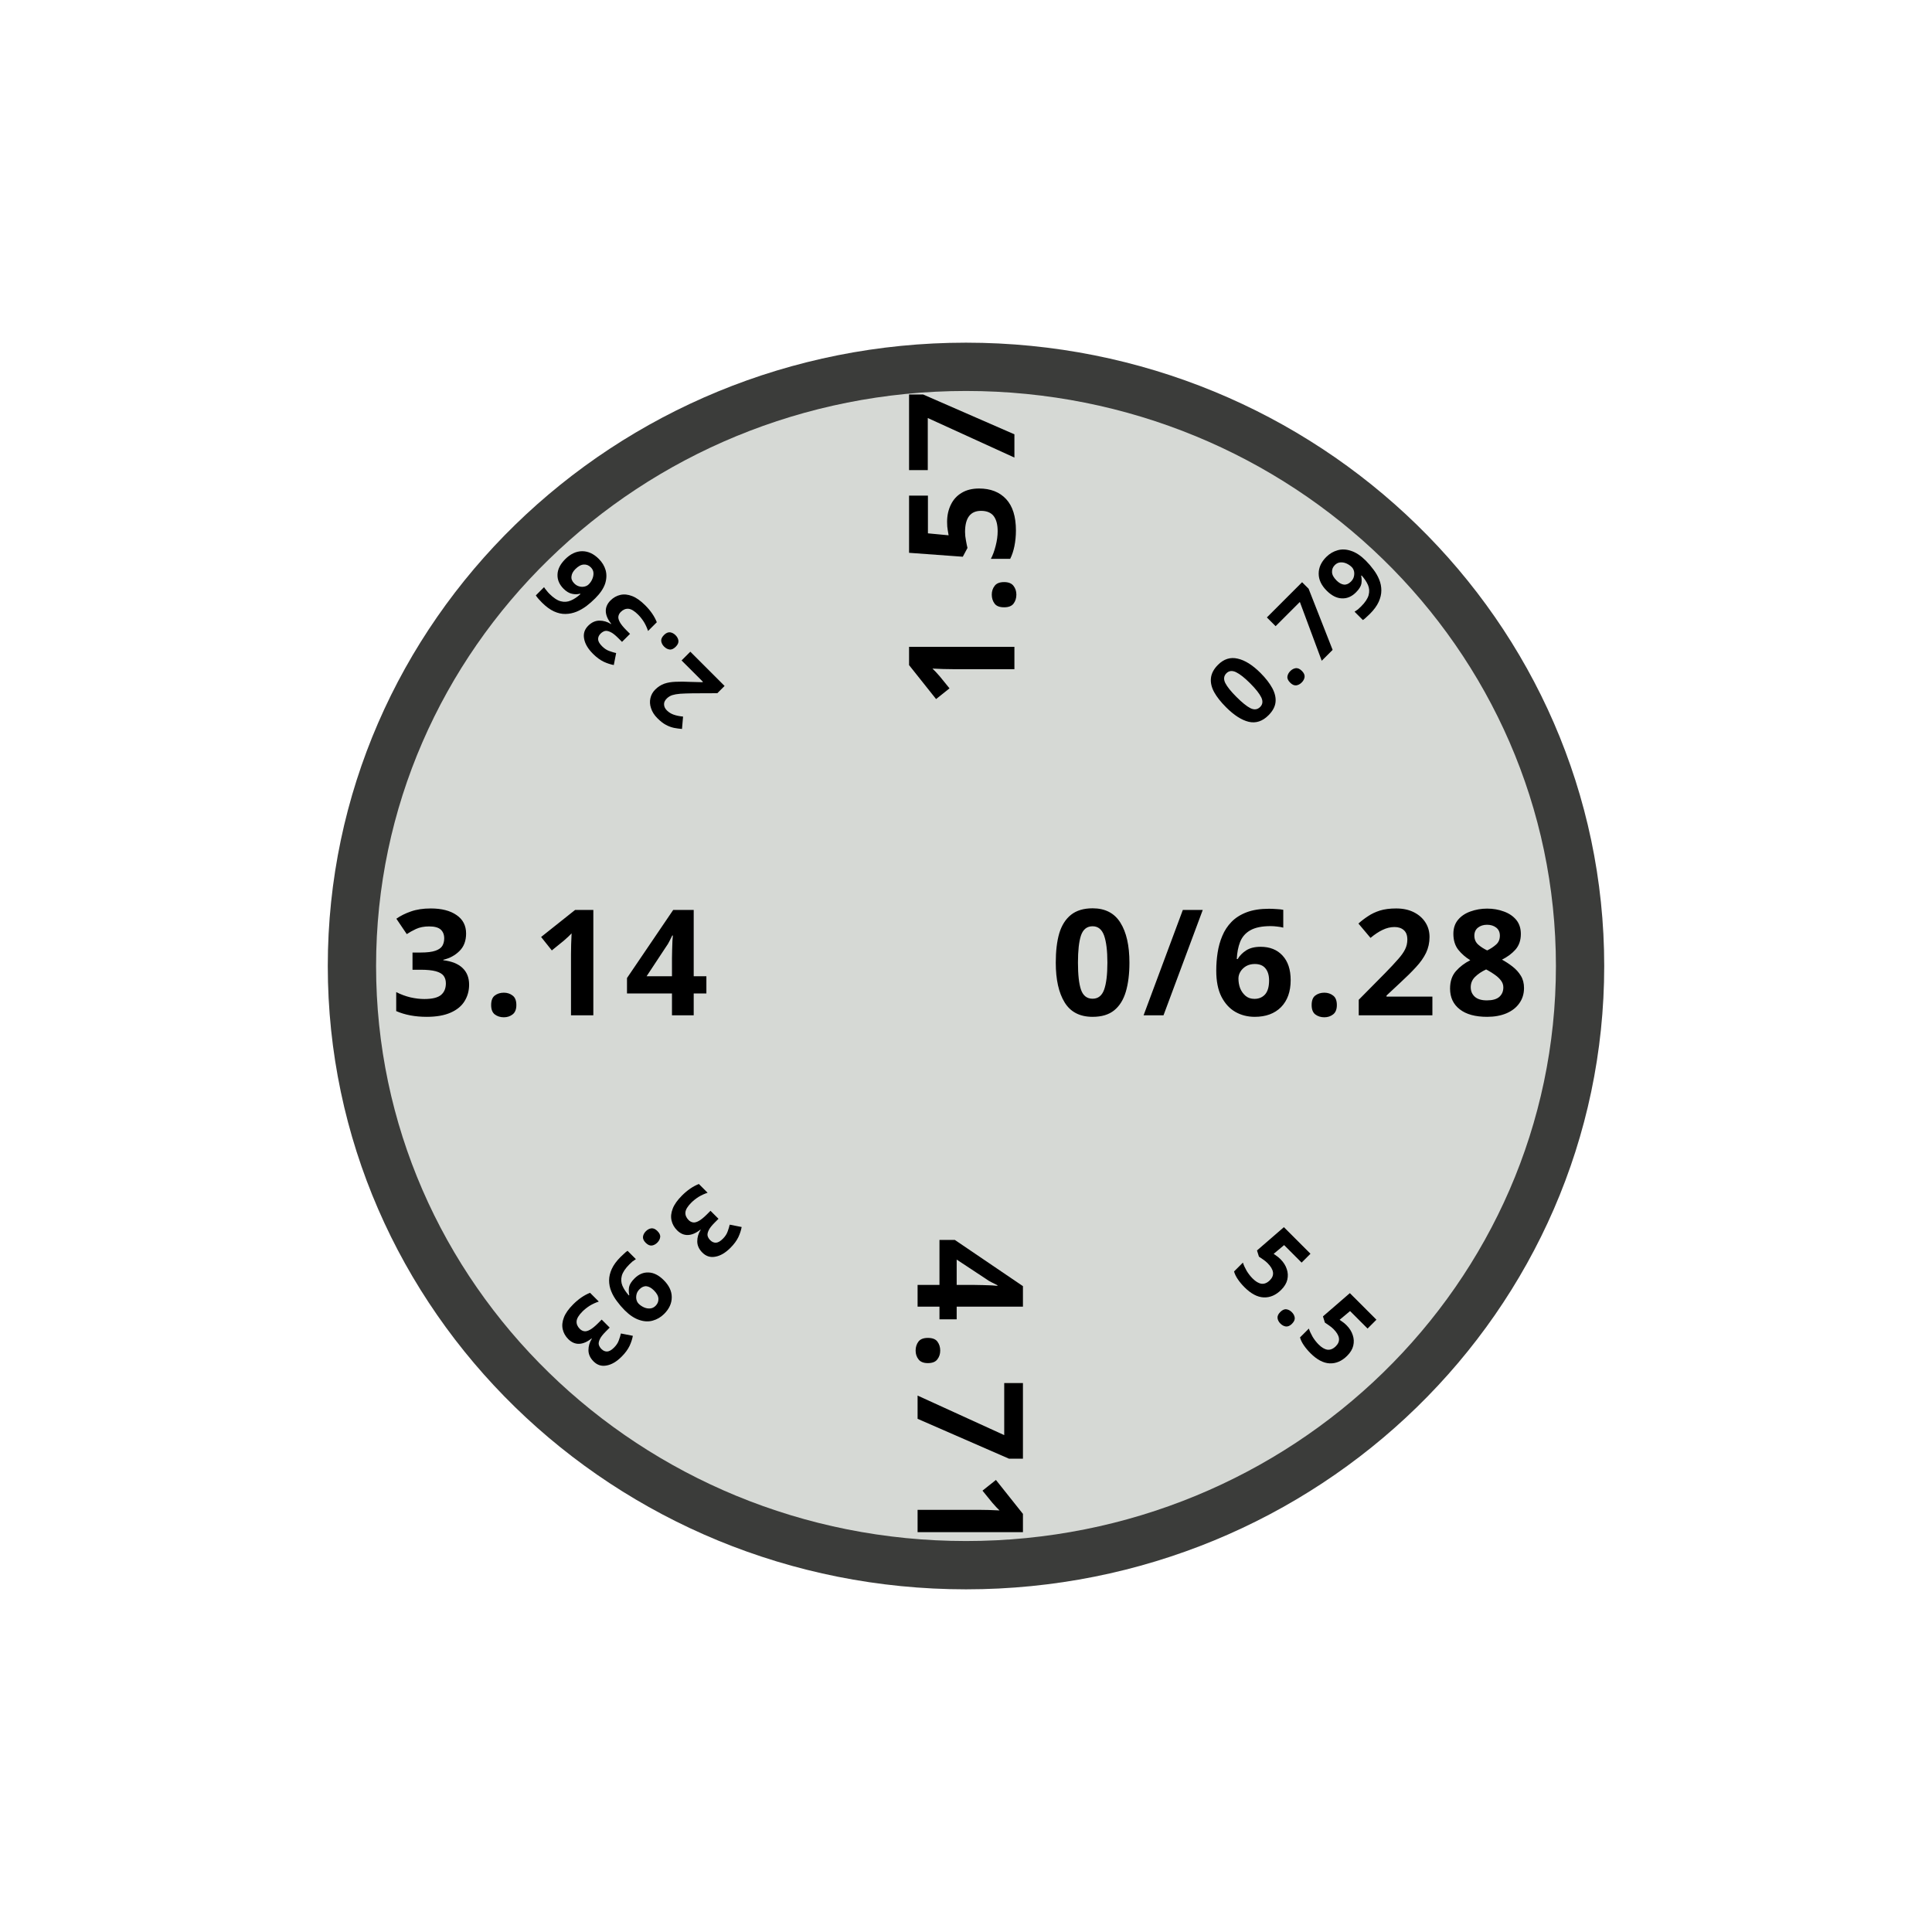
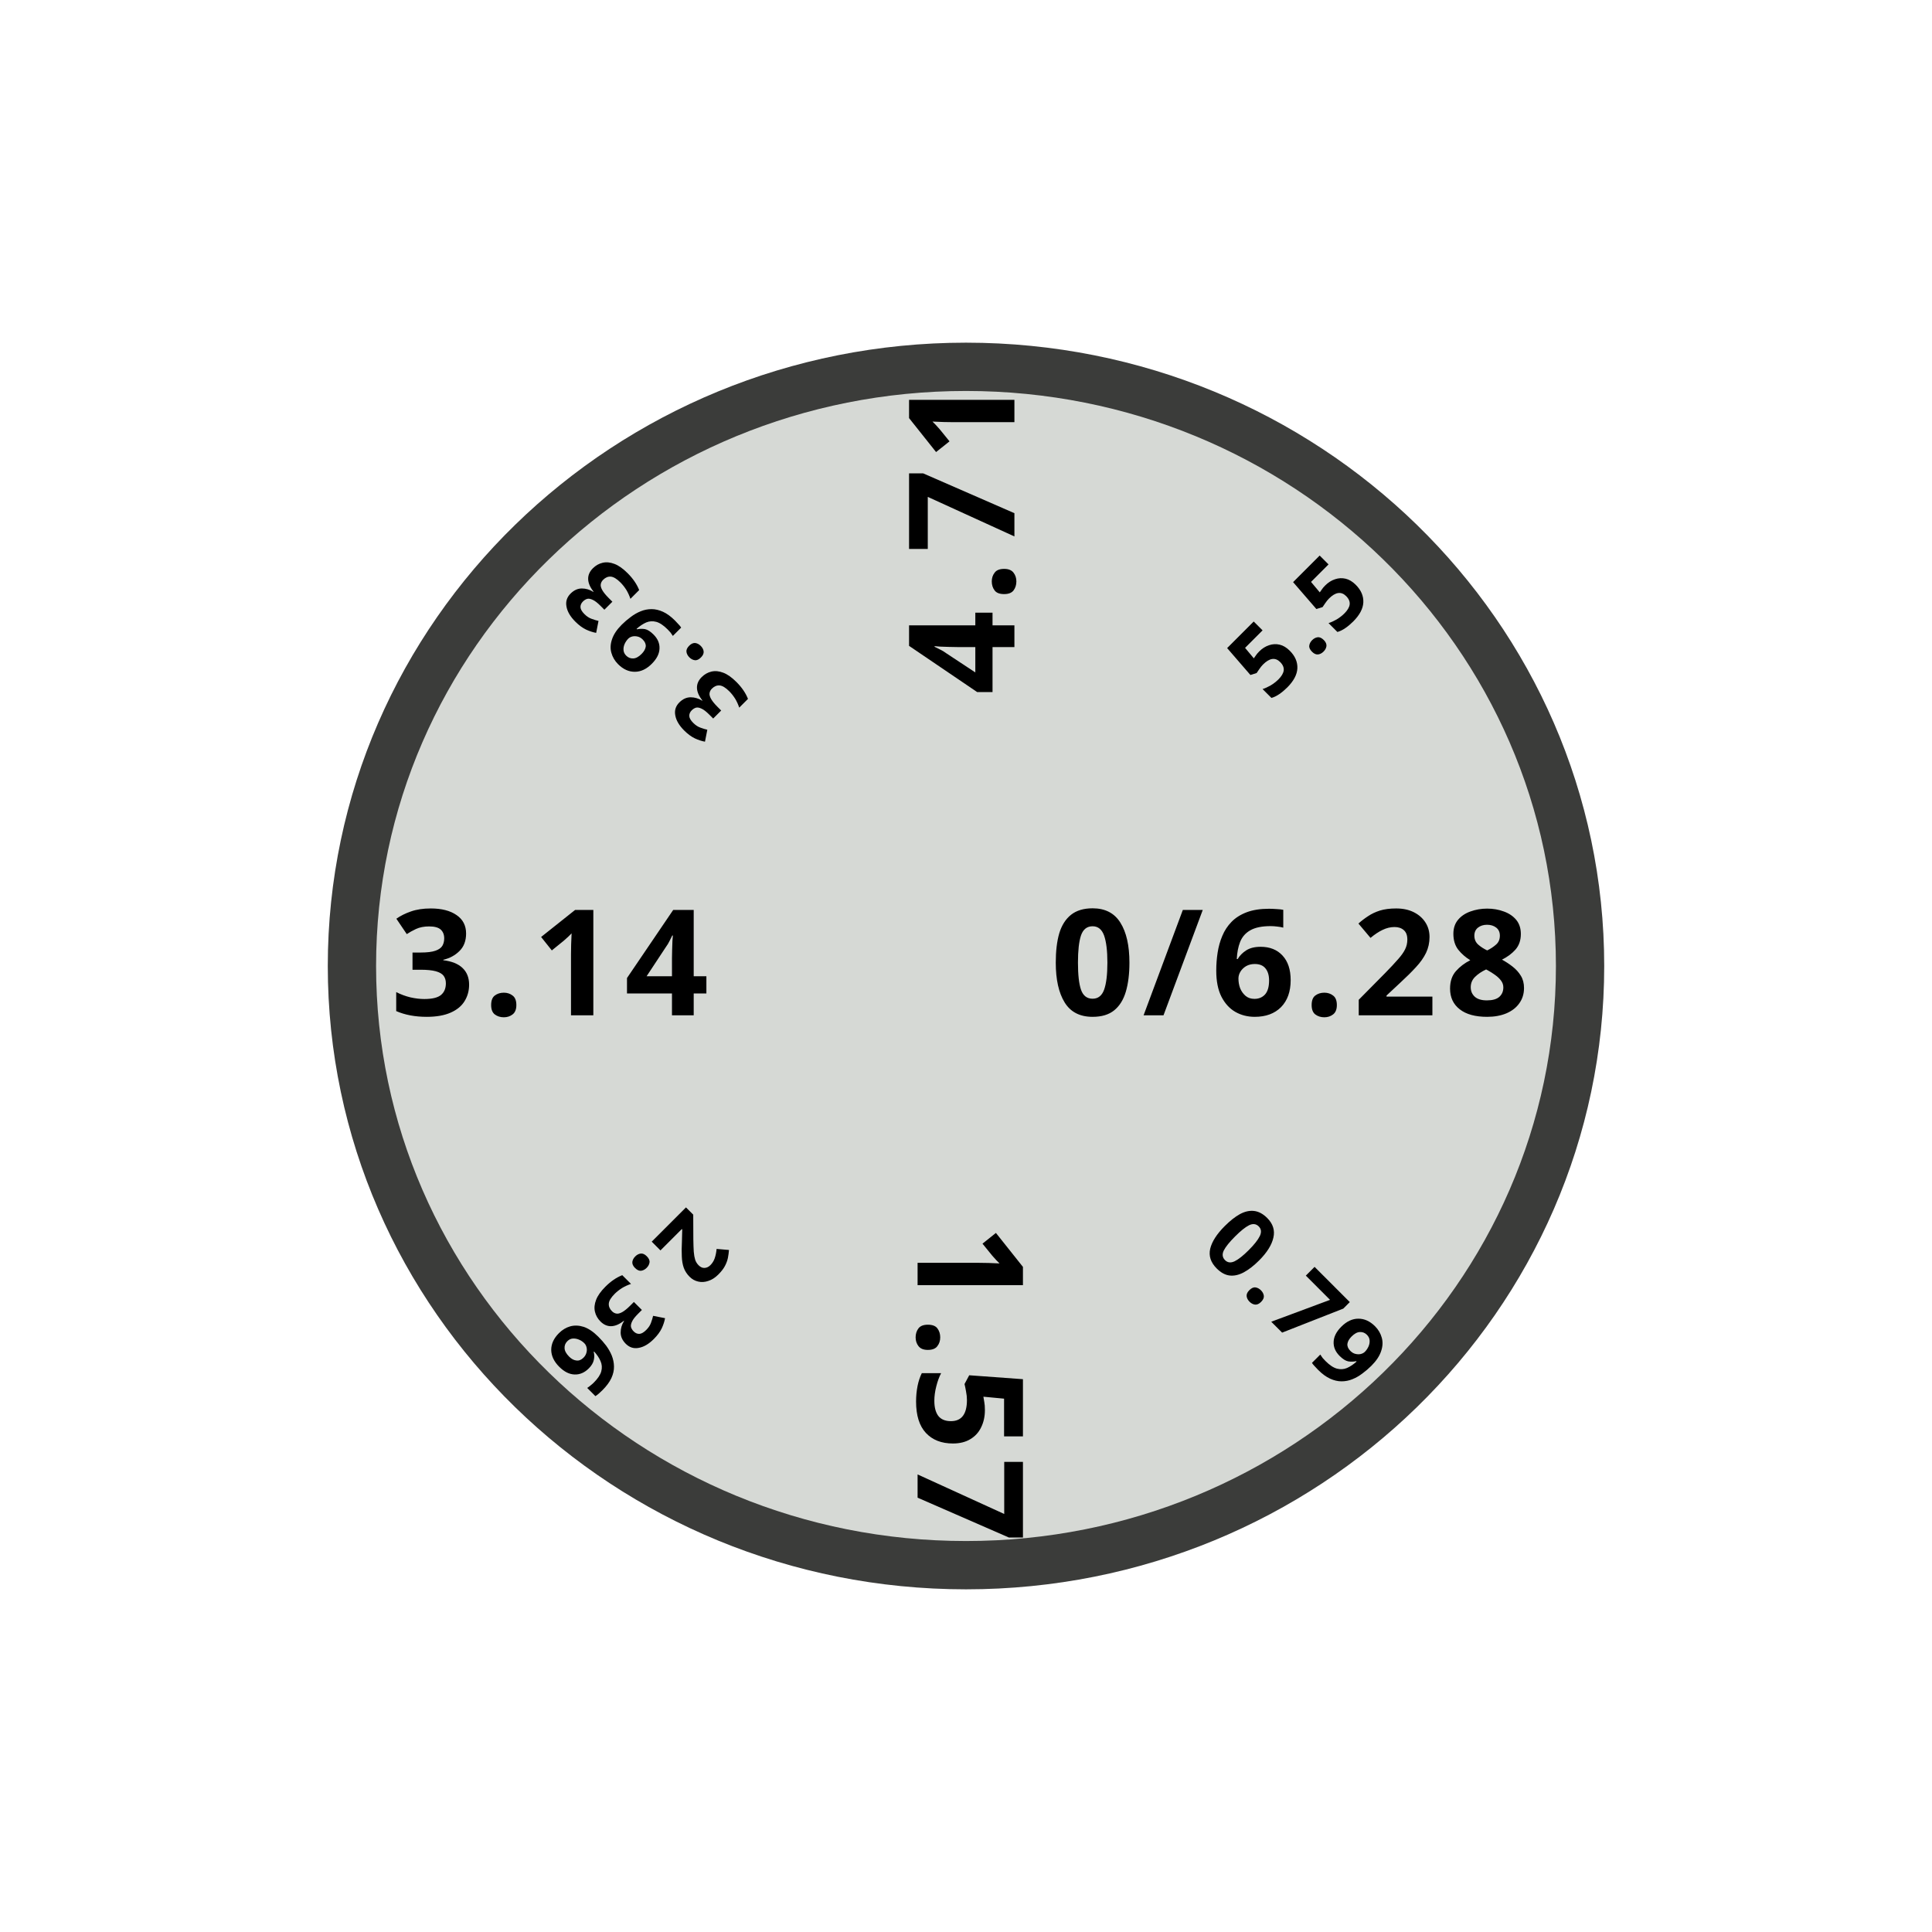
<svg xmlns="http://www.w3.org/2000/svg" xmlns:xlink="http://www.w3.org/1999/xlink" id="svg8" version="1.1" viewBox="0 0 200 200" height="200" width="200">
  <defs id="defs2">
    <mask maskUnits="userSpaceOnUse" id="mask4662">
      <rect style="fill:url(#linearGradient4666);fill-opacity:1;stroke:none;stroke-width:3;stroke-linecap:round;paint-order:markers stroke fill" id="rect4664" width="88.509" height="60.309" x="-133.74" y="-153.005" />
    </mask>
    <linearGradient xlink:href="#linearGradient4164" id="linearGradient4666" gradientUnits="userSpaceOnUse" x1="-99.956" y1="-122.851" x2="-98.56" y2="-122.851" />
    <linearGradient id="linearGradient4164">
      <stop style="stop-color:#ffffff;stop-opacity:0.5" offset="0" id="stop4160" />
      <stop style="stop-color:#ffffff;stop-opacity:1" offset="1" id="stop4162" />
    </linearGradient>
    <mask maskUnits="userSpaceOnUse" id="mask4662-4">
      <rect style="fill:url(#linearGradient4666);fill-opacity:1;stroke:none;stroke-width:3;stroke-linecap:round;paint-order:markers stroke fill" id="rect4664-9" width="88.509" height="60.309" x="-133.74" y="-153.005" />
    </mask>
  </defs>
  <g id="layer1">
-     <ellipse style="fill:#d6d9d5;stroke:#3b3c3a;stroke-width:10;stroke-miterlimit:5;paint-order:markers stroke fill" id="path1" cx="100" cy="100" rx="61.068" ry="59.527" />
+     <ellipse style="fill:#d6d9d5;stroke:#3b3c3a;stroke-width:10;stroke-miterlimit:5;paint-order:markers stroke fill" id="path1" cx="-100" cy="-100" rx="61.068" ry="59.527" transform="scale(-1)" />
    <text xml:space="preserve" style="font-size:15.281px;line-height:1.25;font-family:'Atkinson Hyperlegible';-inkscape-font-specification:'Atkinson Hyperlegible';letter-spacing:0.788px;stroke-width:1" x="108.748" y="105.104" id="text1">
      <tspan id="tspan1" x="108.748" y="105.104" style="font-style:normal;font-variant:normal;font-weight:bold;font-stretch:normal;font-family:'Atkinson Hyperlegible';-inkscape-font-specification:'Atkinson Hyperlegible Bold';stroke-width:1">0/6.28</tspan>
    </text>
    <text xml:space="preserve" style="font-size:15.281px;line-height:1.25;font-family:'Atkinson Hyperlegible';-inkscape-font-specification:'Atkinson Hyperlegible';letter-spacing:0.788px;stroke-width:1" x="40.438" y="105.104" id="text2">
      <tspan id="tspan2" x="40.438" y="105.104" style="font-style:normal;font-variant:normal;font-weight:bold;font-stretch:normal;font-family:'Atkinson Hyperlegible';-inkscape-font-specification:'Atkinson Hyperlegible Bold';stroke-width:1">3.14</tspan>
    </text>
-     <text xml:space="preserve" style="font-size:15.281px;line-height:1.25;font-family:'Atkinson Hyperlegible';-inkscape-font-specification:'Atkinson Hyperlegible';letter-spacing:0.788px;stroke-width:1" x="-73.274" y="105.012" id="text3" transform="rotate(-90)">
-       <tspan id="tspan3" x="-73.274" y="105.012" style="font-style:normal;font-variant:normal;font-weight:bold;font-stretch:normal;font-family:'Atkinson Hyperlegible';-inkscape-font-specification:'Atkinson Hyperlegible Bold';stroke-width:1">1.57</tspan>
+     <text xml:space="preserve" style="font-size:15.281px;line-height:1.25;font-family:'Atkinson Hyperlegible';-inkscape-font-specification:'Atkinson Hyperlegible';letter-spacing:0.788px;stroke-width:1" x="126.726" y="-94.988" id="text3" transform="rotate(90)">
+       <tspan id="tspan3" x="126.726" y="-94.988" style="font-style:normal;font-variant:normal;font-weight:bold;font-stretch:normal;font-family:'Atkinson Hyperlegible';-inkscape-font-specification:'Atkinson Hyperlegible Bold';stroke-width:1">1.57</tspan>
    </text>
-     <text xml:space="preserve" style="font-size:15.281px;line-height:1.25;font-family:'Atkinson Hyperlegible';-inkscape-font-specification:'Atkinson Hyperlegible';letter-spacing:0.788px;stroke-width:1" x="128.094" y="-94.988" id="text4" transform="rotate(90)">
-       <tspan id="tspan4" x="128.094" y="-94.988" style="font-style:normal;font-variant:normal;font-weight:bold;font-stretch:normal;font-family:'Atkinson Hyperlegible';-inkscape-font-specification:'Atkinson Hyperlegible Bold';stroke-width:1">4.71</tspan>
+     <text xml:space="preserve" style="font-size:15.281px;line-height:1.25;font-family:'Atkinson Hyperlegible';-inkscape-font-specification:'Atkinson Hyperlegible';letter-spacing:0.788px;stroke-width:1" x="-71.906" y="105.012" id="text4" transform="rotate(-90)">
+       <tspan id="tspan4" x="-71.906" y="105.012" style="font-style:normal;font-variant:normal;font-weight:bold;font-stretch:normal;font-family:'Atkinson Hyperlegible';-inkscape-font-specification:'Atkinson Hyperlegible Bold';stroke-width:1">4.71</tspan>
    </text>
-     <text xml:space="preserve" style="font-size:10.059px;line-height:1.25;font-family:'Atkinson Hyperlegible';-inkscape-font-specification:'Atkinson Hyperlegible';letter-spacing:0.519px;stroke-width:1" x="37.618" y="145.117" id="text5" transform="rotate(-45)">
-       <tspan id="tspan5" x="37.618" y="145.117" style="font-style:normal;font-variant:normal;font-weight:bold;font-stretch:normal;font-family:'Atkinson Hyperlegible';-inkscape-font-specification:'Atkinson Hyperlegible Bold';stroke-width:1">0.79</tspan>
+     <text xml:space="preserve" style="font-size:10.059px;line-height:1.25;font-family:'Atkinson Hyperlegible';-inkscape-font-specification:'Atkinson Hyperlegible';letter-spacing:0.519px;stroke-width:1" x="179.04" y="3.696" id="text5" transform="rotate(45)">
+       <tspan id="tspan5" x="179.04" y="3.696" style="font-style:normal;font-variant:normal;font-weight:bold;font-stretch:normal;font-family:'Atkinson Hyperlegible';-inkscape-font-specification:'Atkinson Hyperlegible Bold';stroke-width:1">0.79</tspan>
    </text>
-     <text xml:space="preserve" style="font-size:10.059px;line-height:1.25;font-family:'Atkinson Hyperlegible';-inkscape-font-specification:'Atkinson Hyperlegible';letter-spacing:0.519px;stroke-width:1" x="-103.658" y="2.827" id="text6" transform="rotate(-135)">
-       <tspan id="tspan6" x="-103.658" y="2.827" style="font-style:normal;font-variant:normal;font-weight:bold;font-stretch:normal;font-family:'Atkinson Hyperlegible';-inkscape-font-specification:'Atkinson Hyperlegible Bold';stroke-width:1">2.36</tspan>
+     <text xml:space="preserve" style="font-size:10.059px;line-height:1.25;font-family:'Atkinson Hyperlegible';-inkscape-font-specification:'Atkinson Hyperlegible';letter-spacing:0.519px;stroke-width:1" x="37.763" y="-138.595" id="text6" transform="rotate(135)">
+       <tspan id="tspan6" x="37.763" y="-138.595" style="font-style:normal;font-variant:normal;font-weight:bold;font-stretch:normal;font-family:'Atkinson Hyperlegible';-inkscape-font-specification:'Atkinson Hyperlegible Bold';stroke-width:1">2.36</tspan>
    </text>
-     <text xml:space="preserve" style="font-size:10.059px;line-height:1.25;font-family:'Atkinson Hyperlegible';-inkscape-font-specification:'Atkinson Hyperlegible';letter-spacing:0.519px;stroke-width:1" x="35.137" y="-137.53" id="text7" transform="rotate(135)">
-       <tspan id="tspan7" x="35.137" y="-137.53" style="font-style:normal;font-variant:normal;font-weight:bold;font-stretch:normal;font-family:'Atkinson Hyperlegible';-inkscape-font-specification:'Atkinson Hyperlegible Bold';stroke-width:1">3.93</tspan>
+     <text xml:space="preserve" style="font-size:10.059px;line-height:1.25;font-family:'Atkinson Hyperlegible';-inkscape-font-specification:'Atkinson Hyperlegible';letter-spacing:0.519px;stroke-width:1" x="-106.285" y="3.891" id="text7" transform="rotate(-135)">
+       <tspan id="tspan7" x="-106.285" y="3.891" style="font-style:normal;font-variant:normal;font-weight:bold;font-stretch:normal;font-family:'Atkinson Hyperlegible';-inkscape-font-specification:'Atkinson Hyperlegible Bold';stroke-width:1">3.93</tspan>
    </text>
-     <text xml:space="preserve" style="font-size:10.059px;line-height:1.25;font-family:'Atkinson Hyperlegible';-inkscape-font-specification:'Atkinson Hyperlegible';letter-spacing:0.519px;stroke-width:1" x="182.902" y="3.033" id="text8" transform="rotate(45)">
-       <tspan id="tspan8" x="182.902" y="3.033" style="font-style:normal;font-variant:normal;font-weight:bold;font-stretch:normal;font-family:'Atkinson Hyperlegible';-inkscape-font-specification:'Atkinson Hyperlegible Bold';stroke-width:1">5.5</tspan>
+     <text xml:space="preserve" style="font-size:10.059px;line-height:1.25;font-family:'Atkinson Hyperlegible';-inkscape-font-specification:'Atkinson Hyperlegible';letter-spacing:0.519px;stroke-width:1" x="41.481" y="144.454" id="text8" transform="rotate(-45)">
+       <tspan id="tspan8" x="41.481" y="144.454" style="font-style:normal;font-variant:normal;font-weight:bold;font-stretch:normal;font-family:'Atkinson Hyperlegible';-inkscape-font-specification:'Atkinson Hyperlegible Bold';stroke-width:1">5.5</tspan>
    </text>
    <path id="path2" style="fill:#f94c5c;stroke:#604559;stroke-width:10;stroke-miterlimit:5;paint-order:markers stroke fill" d="m 97.766,217.545 c -7.711,-3.3e-4 -13.961,6.25 -13.961,13.961 -3.34e-4,7.711 6.25,13.961 13.961,13.961 3.739,-0.013 7.317,-1.526 9.932,-4.199 0.277,0.004 0.553,0.007 0.83,0.01 27.029,-1.1e-4 45.312,-4.375 45.314,-9.771 -0.002,-5.397 -18.284,-9.771 -45.314,-9.771 -0.263,0.003 -0.525,0.006 -0.787,0.01 -2.625,-2.684 -6.22,-4.198 -9.975,-4.199 z" />
  </g>
  <g id="layer4" style="display:none">
    <rect style="fill:#3b3c3a;fill-opacity:1;stroke-width:6.207;stroke-linecap:round;paint-order:markers stroke fill" id="rect25306" width="259.607" height="164.721" x="9.645" y="-181.532" />
    <rect style="fill:#7bb79d;fill-opacity:1;stroke:none;stroke-width:5.603;stroke-linecap:round;paint-order:markers stroke fill" id="rect4056" width="153.404" height="112.103" x="18.699" y="-139.977" />
    <rect style="fill:#c29861;fill-opacity:1;stroke:none;stroke-width:3;stroke-linecap:round;paint-order:markers stroke fill" id="rect4058" width="88.509" height="60.309" x="-133.74" y="-153.005" mask="url(#mask4662-4)" transform="matrix(1.867813,0,0,1.867813,344.6826,145.5372)" />
  </g>
</svg>
